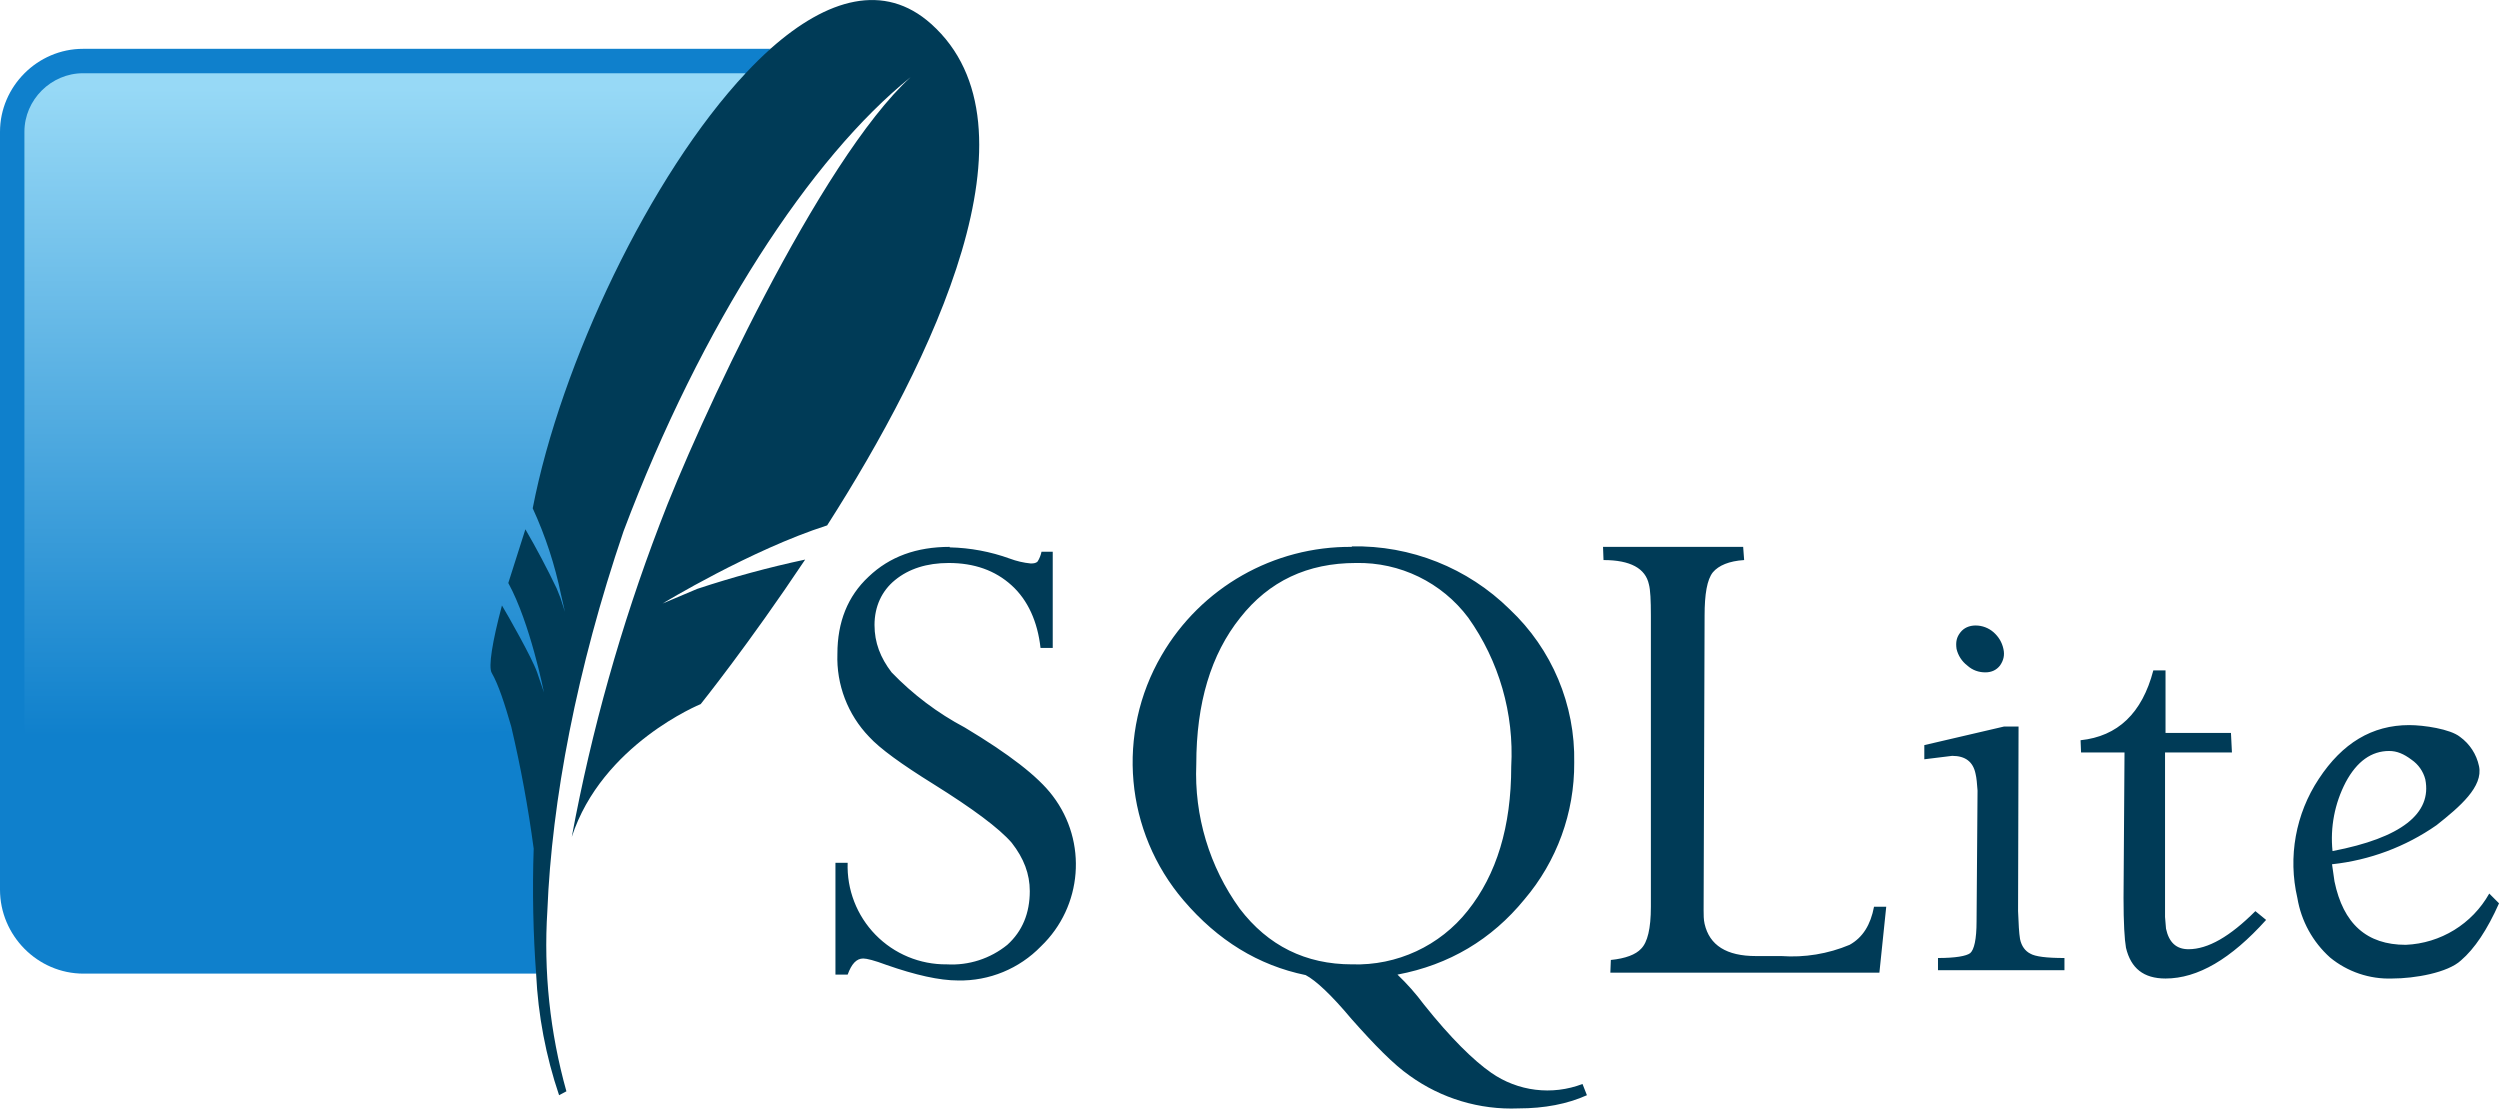
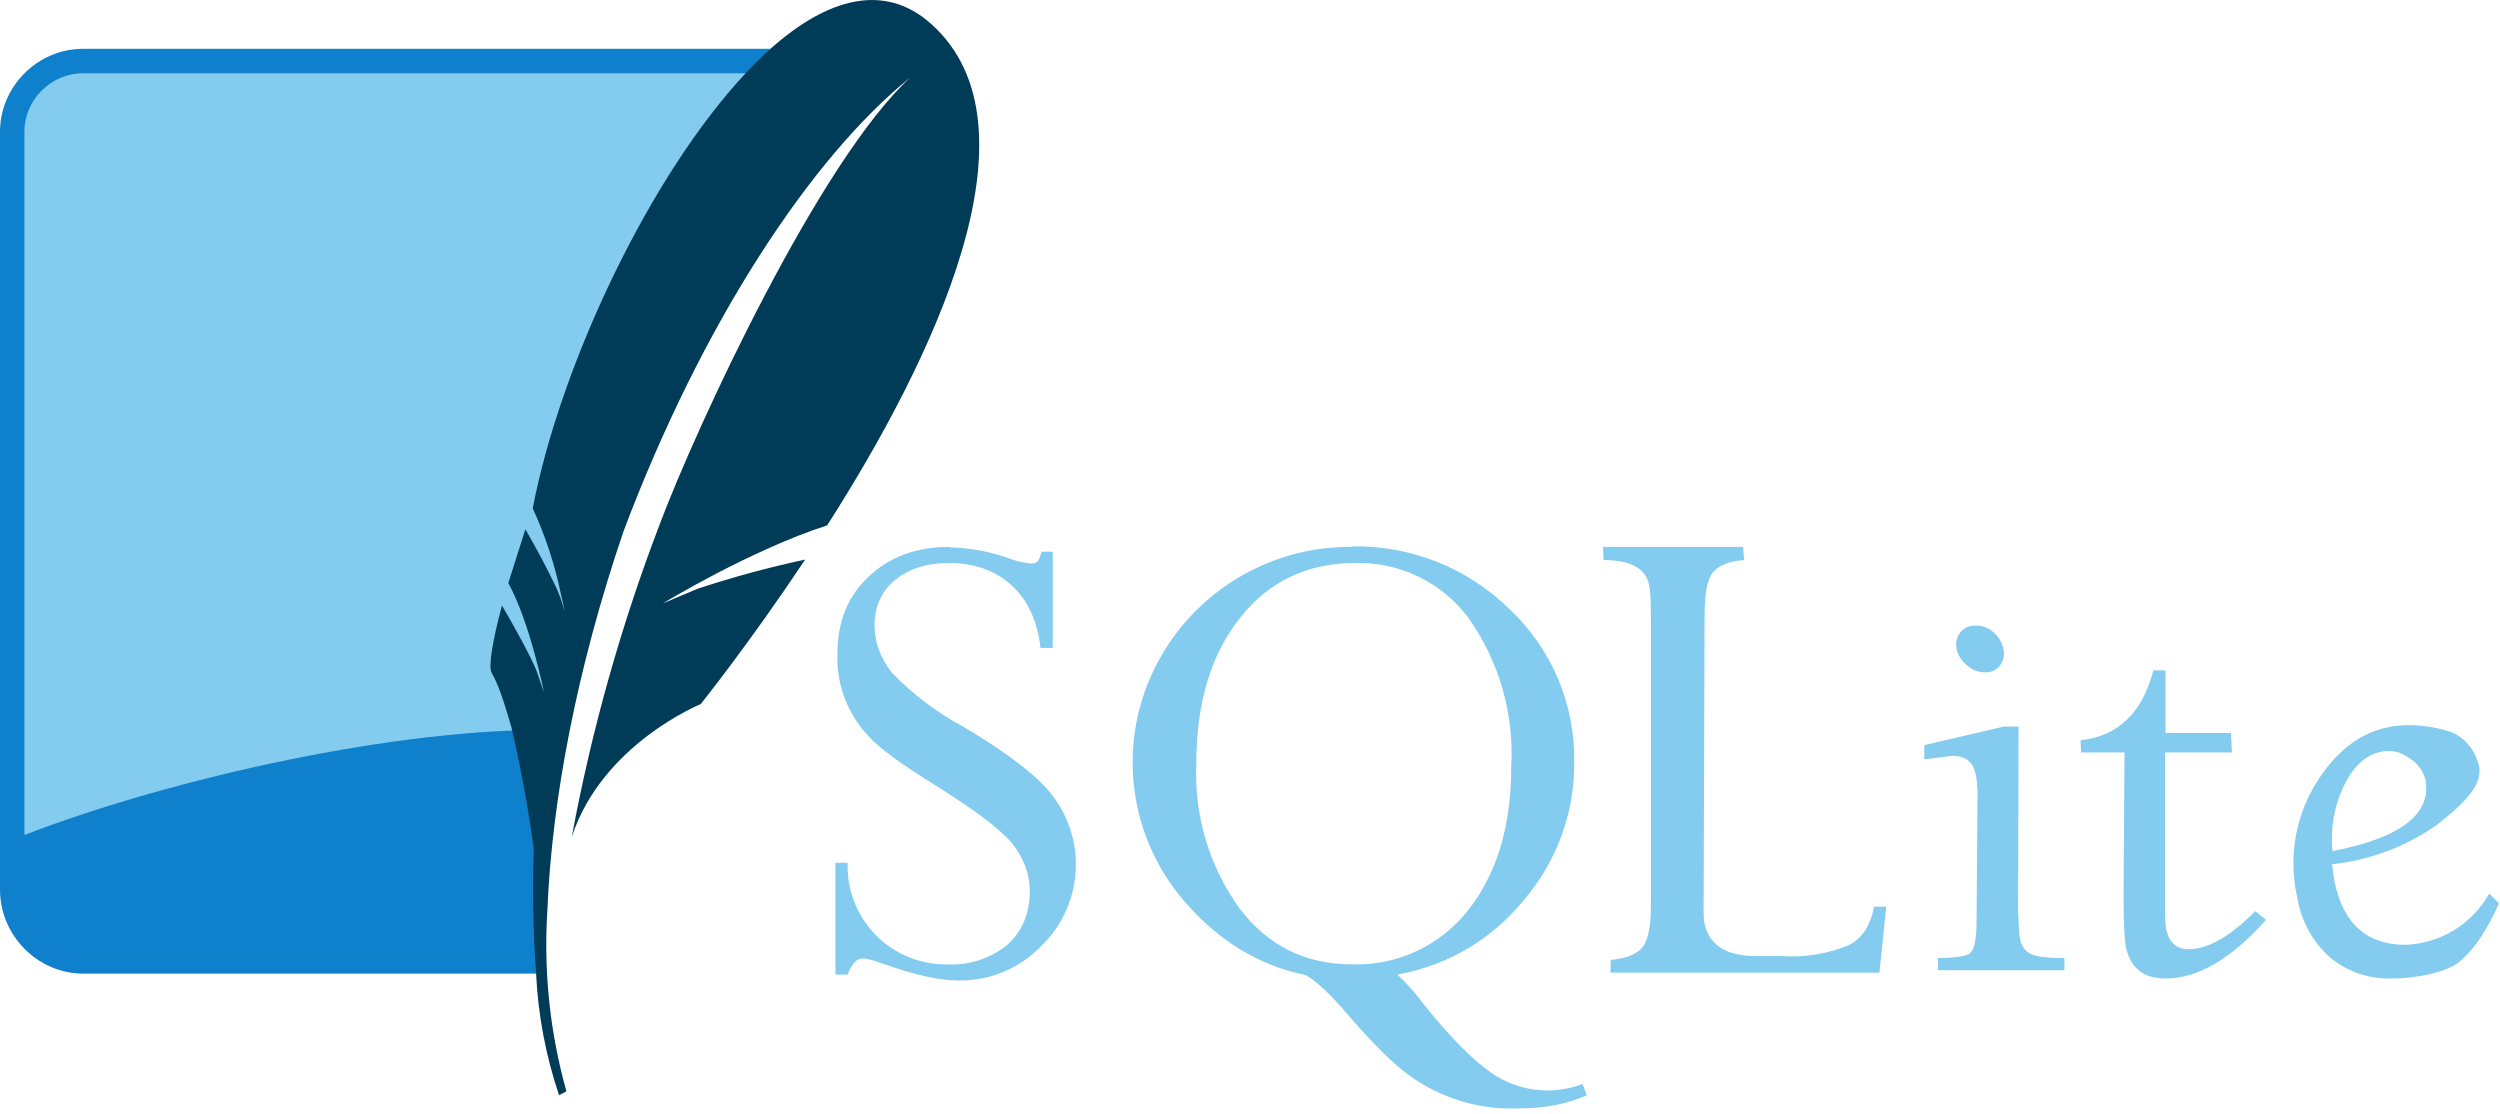
- <svg xmlns="http://www.w3.org/2000/svg" preserveAspectRatio="xMidYMid" viewBox="0 0 512 228">
-   <defs>
+ <svg xmlns="http://www.w3.org/2000/svg" preserveAspectRatio="xMidYMid" viewBox="0 0 512 228" version="1.1" id="svg121">
+   <defs id="defs111">
    <linearGradient x1="57.7%" y1="2%" x2="57.7%" y2="94.4%" id="a">
-       <stop stop-color="#97D9F6" offset="0%" />
-       <stop stop-color="#0F80CC" offset="92%" />
-       <stop stop-color="#0F80CC" offset="100%" />
+       <stop stop-color="#97D9F6" offset="0%" id="stop104" />
+       <stop stop-color="#0F80CC" offset="92%" id="stop106" />
+       <stop stop-color="#0F80CC" offset="100%" id="stop108" />
    </linearGradient>
  </defs>
-   <path d="M194.5 112c-6.8 0-12.3 2-16.6 6.1-4.3 4-6.4 9.3-6.4 15.8a23.3 23.3 0 0 0 6.5 17c2.2 2.4 6.6 5.6 13.2 9.7 8 5 13.4 9 16 12 2.5 3.2 3.7 6.4 3.7 9.9 0 4.5-1.5 8.2-4.6 11a18 18 0 0 1-12.4 4 20.1 20.1 0 0 1-20.3-20.8h-2.5v22.9h2.5c.8-2.2 1.8-3.3 3.2-3.3.7 0 2.3.4 4.7 1.3 6 2.1 10.9 3.2 14.7 3.2a23 23 0 0 0 17-7 23.2 23.2 0 0 0 2.4-30.8c-3-4-9-8.6-18-14a59.5 59.5 0 0 1-15-11.3c-2.3-3-3.5-6.1-3.5-9.7 0-3.8 1.5-7 4.2-9.2 2.8-2.3 6.5-3.5 11-3.5 5.2 0 9.5 1.5 12.9 4.6 3.3 3 5.3 7.4 5.9 12.8h2.5V113h-2.3a6 6 0 0 1-.8 2c-.3.3-.7.4-1.4.4a17 17 0 0 1-4.3-1 38.6 38.6 0 0 0-12.3-2.3Zm82.4 0a44.6 44.6 0 0 0-39 22.2 43.5 43.5 0 0 0 4.5 50.2c7 8.2 15.3 13.3 25 15.3 2.1 1.1 5.3 4.1 9.4 9 4.7 5.3 8.6 9.3 11.9 11.6A35.6 35.6 0 0 0 311 227c5.3 0 10-.9 14-2.7l-.9-2.3a20.1 20.1 0 0 1-18.7-2.3c-3.6-2.5-8.3-7.1-13.8-14a47.6 47.6 0 0 0-5.4-6.1c10.6-2 19.3-7.2 26-15.4a42.8 42.8 0 0 0 10.2-28 42 42 0 0 0-13.2-31.4 44.8 44.8 0 0 0-32.4-12.9Zm51.4 0 .1 2.7c5.5 0 8.6 1.7 9.3 5 .3 1.1.4 3.3.4 6.4v59.6c0 4.5-.7 7.3-2 8.6-1.1 1.2-3.2 2-6.2 2.3l-.1 2.6h55.1l1.4-13.5h-2.5c-.7 3.7-2.3 6.3-5 7.8a30.5 30.5 0 0 1-14 2.3h-5.2c-6 0-9.5-2.2-10.5-6.6-.2-.9-.2-1.8-.2-2.8l.2-60.3c0-4.4.5-7.4 1.7-8.9 1.2-1.4 3.3-2.3 6.4-2.5l-.2-2.7h-28.7Zm-50.6 3.3a28 28 0 0 1 23 11.2 48 48 0 0 1 8.8 30.5c0 12.3-3 22.1-8.9 29.5a29 29 0 0 1-23.7 11c-9.5 0-17.2-3.8-23-11.4a47.1 47.1 0 0 1-8.9-29.6c0-12.5 3-22.5 9-30 5.9-7.5 13.8-11.2 23.7-11.2Zm126.9 12.8c-1.3 0-2.4.5-3.1 1.4-.8 1-1 2-.8 3.4a6 6 0 0 0 2.2 3.4c1.1 1 2.4 1.4 3.7 1.4 1.3 0 2.3-.5 3-1.4.7-1 1-2.1.7-3.4-.3-1.4-1-2.5-2-3.4a5.6 5.6 0 0 0-3.7-1.4Zm36.4 9.2c-2.3 8.8-7.3 13.5-14.9 14.3l.1 2.5h8.9l-.2 29.8c0 5.1.2 8.5.5 10.2 1 4.2 3.6 6.3 8.1 6.3 6.6 0 13.4-4 20.6-12l-2.2-1.8c-5.2 5.2-9.7 7.8-13.7 7.8-2.5 0-4-1.4-4.6-4.2l-.2-2.4v-33.7h13.7l-.2-4h-13.4v-12.8H441Zm52.4 11.2c-7.6 0-13.7 3.7-18.5 11a31.3 31.3 0 0 0-4.4 24.4 21 21 0 0 0 6.7 12.2 19 19 0 0 0 12.7 4.3c4.7 0 11.4-1.2 14.1-3.7 2.8-2.4 5.4-6.3 7.8-11.7l-2-2a20.6 20.6 0 0 1-17.1 10.5c-8 0-12.8-4.3-14.6-13l-.5-3.5a46 46 0 0 0 21.4-8c4.8-3.8 9.6-7.9 8.7-12.1a9.9 9.9 0 0 0-3.9-6c-2-1.6-7.4-2.4-10.4-2.4Zm-83 .3-16.3 3.8v2.9l5.7-.7c2.7 0 4.3 1.2 4.8 3.7.2.8.3 2 .4 3.4l-.2 26.8c0 3.7-.5 5.8-1.3 6.5-.8.6-3 1-6.6 1v2.5h25.9v-2.5c-3.7 0-6-.3-7-.9-1-.5-1.8-1.5-2.1-3-.2-1.2-.3-3.1-.4-5.7l.1-37.8h-3Zm78.9 5c1.6 0 3 .6 4.6 1.8a7 7 0 0 1 2.8 4c1.4 7-4.9 12-19 14.7a25 25 0 0 1 2.7-14.1c2.3-4.3 5.3-6.4 8.9-6.4Z" fill="#003B57" />
-   <path d="M157.9 10H17C7.7 10 0 17.7 0 27v155.2c0 9.4 7.7 17.2 17.1 17.2h92.7c-1-46.2 14.7-135.7 48-189.5Z" fill="#0F80CC" />
-   <path d="M152.8 15H17C10.5 15 5 20.4 5 27V171c30.7-11.8 76.8-22 108.7-21.5a989.7 989.7 0 0 1 39-134.5Z" fill="url(#a)" />
-   <path d="M190.7 4.9c-9.6-8.6-21.3-5.2-32.8 5a81.4 81.4 0 0 0-5.1 5c-19.7 21-38 59.7-43.7 89.2a81.5 81.5 0 0 1 5.8 17.7l.8 3.5-.9-2.8a173.8 173.8 0 0 0-.8-2 172 172 0 0 0-6.4-12.1l-3.5 11c4.5 8.2 7.3 22.4 7.3 22.4l-1.4-4.1c-1-2.9-6-11.7-7.2-13.7-2 7.5-2.8 12.6-2.1 13.8 1.4 2.4 2.7 6.5 4 11a257.6 257.6 0 0 1 4.6 25c-.3 8.6-.1 17.6.5 25.7a91 91 0 0 0 4.7 24.8l1.5-.8a111 111 0 0 1-3.9-37c.9-22.5 6-49.5 15.6-77.7 16-42.5 38.4-76.6 58.8-93-18.6 17-43.8 71.4-51.4 91.6a365.7 365.7 0 0 0-18 64c6.2-19 26.4-27.2 26.4-27.2s9.8-12.2 21.4-29.6a210 210 0 0 0-22.1 6l-7.1 3s18.1-11 33.7-16C191 73.8 214.2 25.9 190.7 4.9" fill="#003B57" />
+   <path d="M194.5 112c-6.8 0-12.3 2-16.6 6.1-4.3 4-6.4 9.3-6.4 15.8a23.3 23.3 0 0 0 6.5 17c2.2 2.4 6.6 5.6 13.2 9.7 8 5 13.4 9 16 12 2.5 3.2 3.7 6.4 3.7 9.9 0 4.5-1.5 8.2-4.6 11a18 18 0 0 1-12.4 4 20.1 20.1 0 0 1-20.3-20.8h-2.5v22.9h2.5c.8-2.2 1.8-3.3 3.2-3.3.7 0 2.3.4 4.7 1.3 6 2.1 10.9 3.2 14.7 3.2a23 23 0 0 0 17-7 23.2 23.2 0 0 0 2.4-30.8c-3-4-9-8.6-18-14a59.5 59.5 0 0 1-15-11.3c-2.3-3-3.5-6.1-3.5-9.7 0-3.8 1.5-7 4.2-9.2 2.8-2.3 6.5-3.5 11-3.5 5.2 0 9.5 1.5 12.9 4.6 3.3 3 5.3 7.4 5.9 12.8h2.5V113h-2.3a6 6 0 0 1-.8 2c-.3.3-.7.4-1.4.4a17 17 0 0 1-4.3-1 38.6 38.6 0 0 0-12.3-2.3Zm82.4 0a44.6 44.6 0 0 0-39 22.2 43.5 43.5 0 0 0 4.5 50.2c7 8.2 15.3 13.3 25 15.3 2.1 1.1 5.3 4.1 9.4 9 4.7 5.3 8.6 9.3 11.9 11.6A35.6 35.6 0 0 0 311 227c5.3 0 10-.9 14-2.7l-.9-2.3a20.1 20.1 0 0 1-18.7-2.3c-3.6-2.5-8.3-7.1-13.8-14a47.6 47.6 0 0 0-5.4-6.1c10.6-2 19.3-7.2 26-15.4a42.8 42.8 0 0 0 10.2-28 42 42 0 0 0-13.2-31.4 44.8 44.8 0 0 0-32.4-12.9Zm51.4 0 .1 2.7c5.5 0 8.6 1.7 9.3 5 .3 1.1.4 3.3.4 6.4v59.6c0 4.5-.7 7.3-2 8.6-1.1 1.2-3.2 2-6.2 2.3l-.1 2.6h55.1l1.4-13.5h-2.5c-.7 3.7-2.3 6.3-5 7.8a30.5 30.5 0 0 1-14 2.3h-5.2c-6 0-9.5-2.2-10.5-6.6-.2-.9-.2-1.8-.2-2.8l.2-60.3c0-4.4.5-7.4 1.7-8.9 1.2-1.4 3.3-2.3 6.4-2.5l-.2-2.7h-28.7Zm-50.6 3.3a28 28 0 0 1 23 11.2 48 48 0 0 1 8.8 30.5c0 12.3-3 22.1-8.9 29.5a29 29 0 0 1-23.7 11c-9.5 0-17.2-3.8-23-11.4a47.1 47.1 0 0 1-8.9-29.6c0-12.5 3-22.5 9-30 5.9-7.5 13.8-11.2 23.7-11.2Zm126.9 12.8c-1.3 0-2.4.5-3.1 1.4-.8 1-1 2-.8 3.4a6 6 0 0 0 2.2 3.4c1.1 1 2.4 1.4 3.7 1.4 1.3 0 2.3-.5 3-1.4.7-1 1-2.1.7-3.4-.3-1.4-1-2.5-2-3.4a5.6 5.6 0 0 0-3.7-1.4Zm36.4 9.2c-2.3 8.8-7.3 13.5-14.9 14.3l.1 2.5h8.9l-.2 29.8c0 5.1.2 8.5.5 10.2 1 4.2 3.6 6.3 8.1 6.3 6.6 0 13.4-4 20.6-12l-2.2-1.8c-5.2 5.2-9.7 7.8-13.7 7.8-2.5 0-4-1.4-4.6-4.2l-.2-2.4v-33.7h13.7l-.2-4h-13.4v-12.8H441Zm52.4 11.2c-7.6 0-13.7 3.7-18.5 11a31.3 31.3 0 0 0-4.4 24.4 21 21 0 0 0 6.7 12.2 19 19 0 0 0 12.7 4.3c4.7 0 11.4-1.2 14.1-3.7 2.8-2.4 5.4-6.3 7.8-11.7l-2-2a20.6 20.6 0 0 1-17.1 10.5c-8 0-12.8-4.3-14.6-13l-.5-3.5a46 46 0 0 0 21.4-8c4.8-3.8 9.6-7.9 8.7-12.1a9.9 9.9 0 0 0-3.9-6c-2-1.6-7.4-2.4-10.4-2.4Zm-83 .3-16.3 3.8v2.9l5.7-.7c2.7 0 4.3 1.2 4.8 3.7.2.8.3 2 .4 3.4l-.2 26.8c0 3.7-.5 5.8-1.3 6.5-.8.6-3 1-6.6 1v2.5h25.9v-2.5c-3.7 0-6-.3-7-.9-1-.5-1.8-1.5-2.1-3-.2-1.2-.3-3.1-.4-5.7l.1-37.8h-3Zm78.9 5c1.6 0 3 .6 4.6 1.8a7 7 0 0 1 2.8 4c1.4 7-4.9 12-19 14.7a25 25 0 0 1 2.7-14.1c2.3-4.3 5.3-6.4 8.9-6.4Z" fill="#003B57" id="path113" style="fill:#83ccf0;fill-opacity:1" />
+   <path d="M157.9 10H17C7.7 10 0 17.7 0 27v155.2c0 9.4 7.7 17.2 17.1 17.2h92.7c-1-46.2 14.7-135.7 48-189.5Z" fill="#0F80CC" id="path115" />
+   <path d="M152.8 15H17C10.5 15 5 20.4 5 27V171c30.7-11.8 76.8-22 108.7-21.5a989.7 989.7 0 0 1 39-134.5Z" fill="url(#a)" id="path117" style="fill:#83ccf0;fill-opacity:1" />
+   <path d="M190.7 4.9c-9.6-8.6-21.3-5.2-32.8 5a81.4 81.4 0 0 0-5.1 5c-19.7 21-38 59.7-43.7 89.2a81.5 81.5 0 0 1 5.8 17.7l.8 3.5-.9-2.8a173.8 173.8 0 0 0-.8-2 172 172 0 0 0-6.4-12.1l-3.5 11c4.5 8.2 7.3 22.4 7.3 22.4l-1.4-4.1c-1-2.9-6-11.7-7.2-13.7-2 7.5-2.8 12.6-2.1 13.8 1.4 2.4 2.7 6.5 4 11a257.6 257.6 0 0 1 4.6 25c-.3 8.6-.1 17.6.5 25.7a91 91 0 0 0 4.7 24.8l1.5-.8a111 111 0 0 1-3.9-37c.9-22.5 6-49.5 15.6-77.7 16-42.5 38.4-76.6 58.8-93-18.6 17-43.8 71.4-51.4 91.6a365.7 365.7 0 0 0-18 64c6.2-19 26.4-27.2 26.4-27.2s9.8-12.2 21.4-29.6a210 210 0 0 0-22.1 6l-7.1 3s18.1-11 33.7-16C191 73.8 214.2 25.9 190.7 4.9" fill="#003B57" id="path119" />
</svg>
